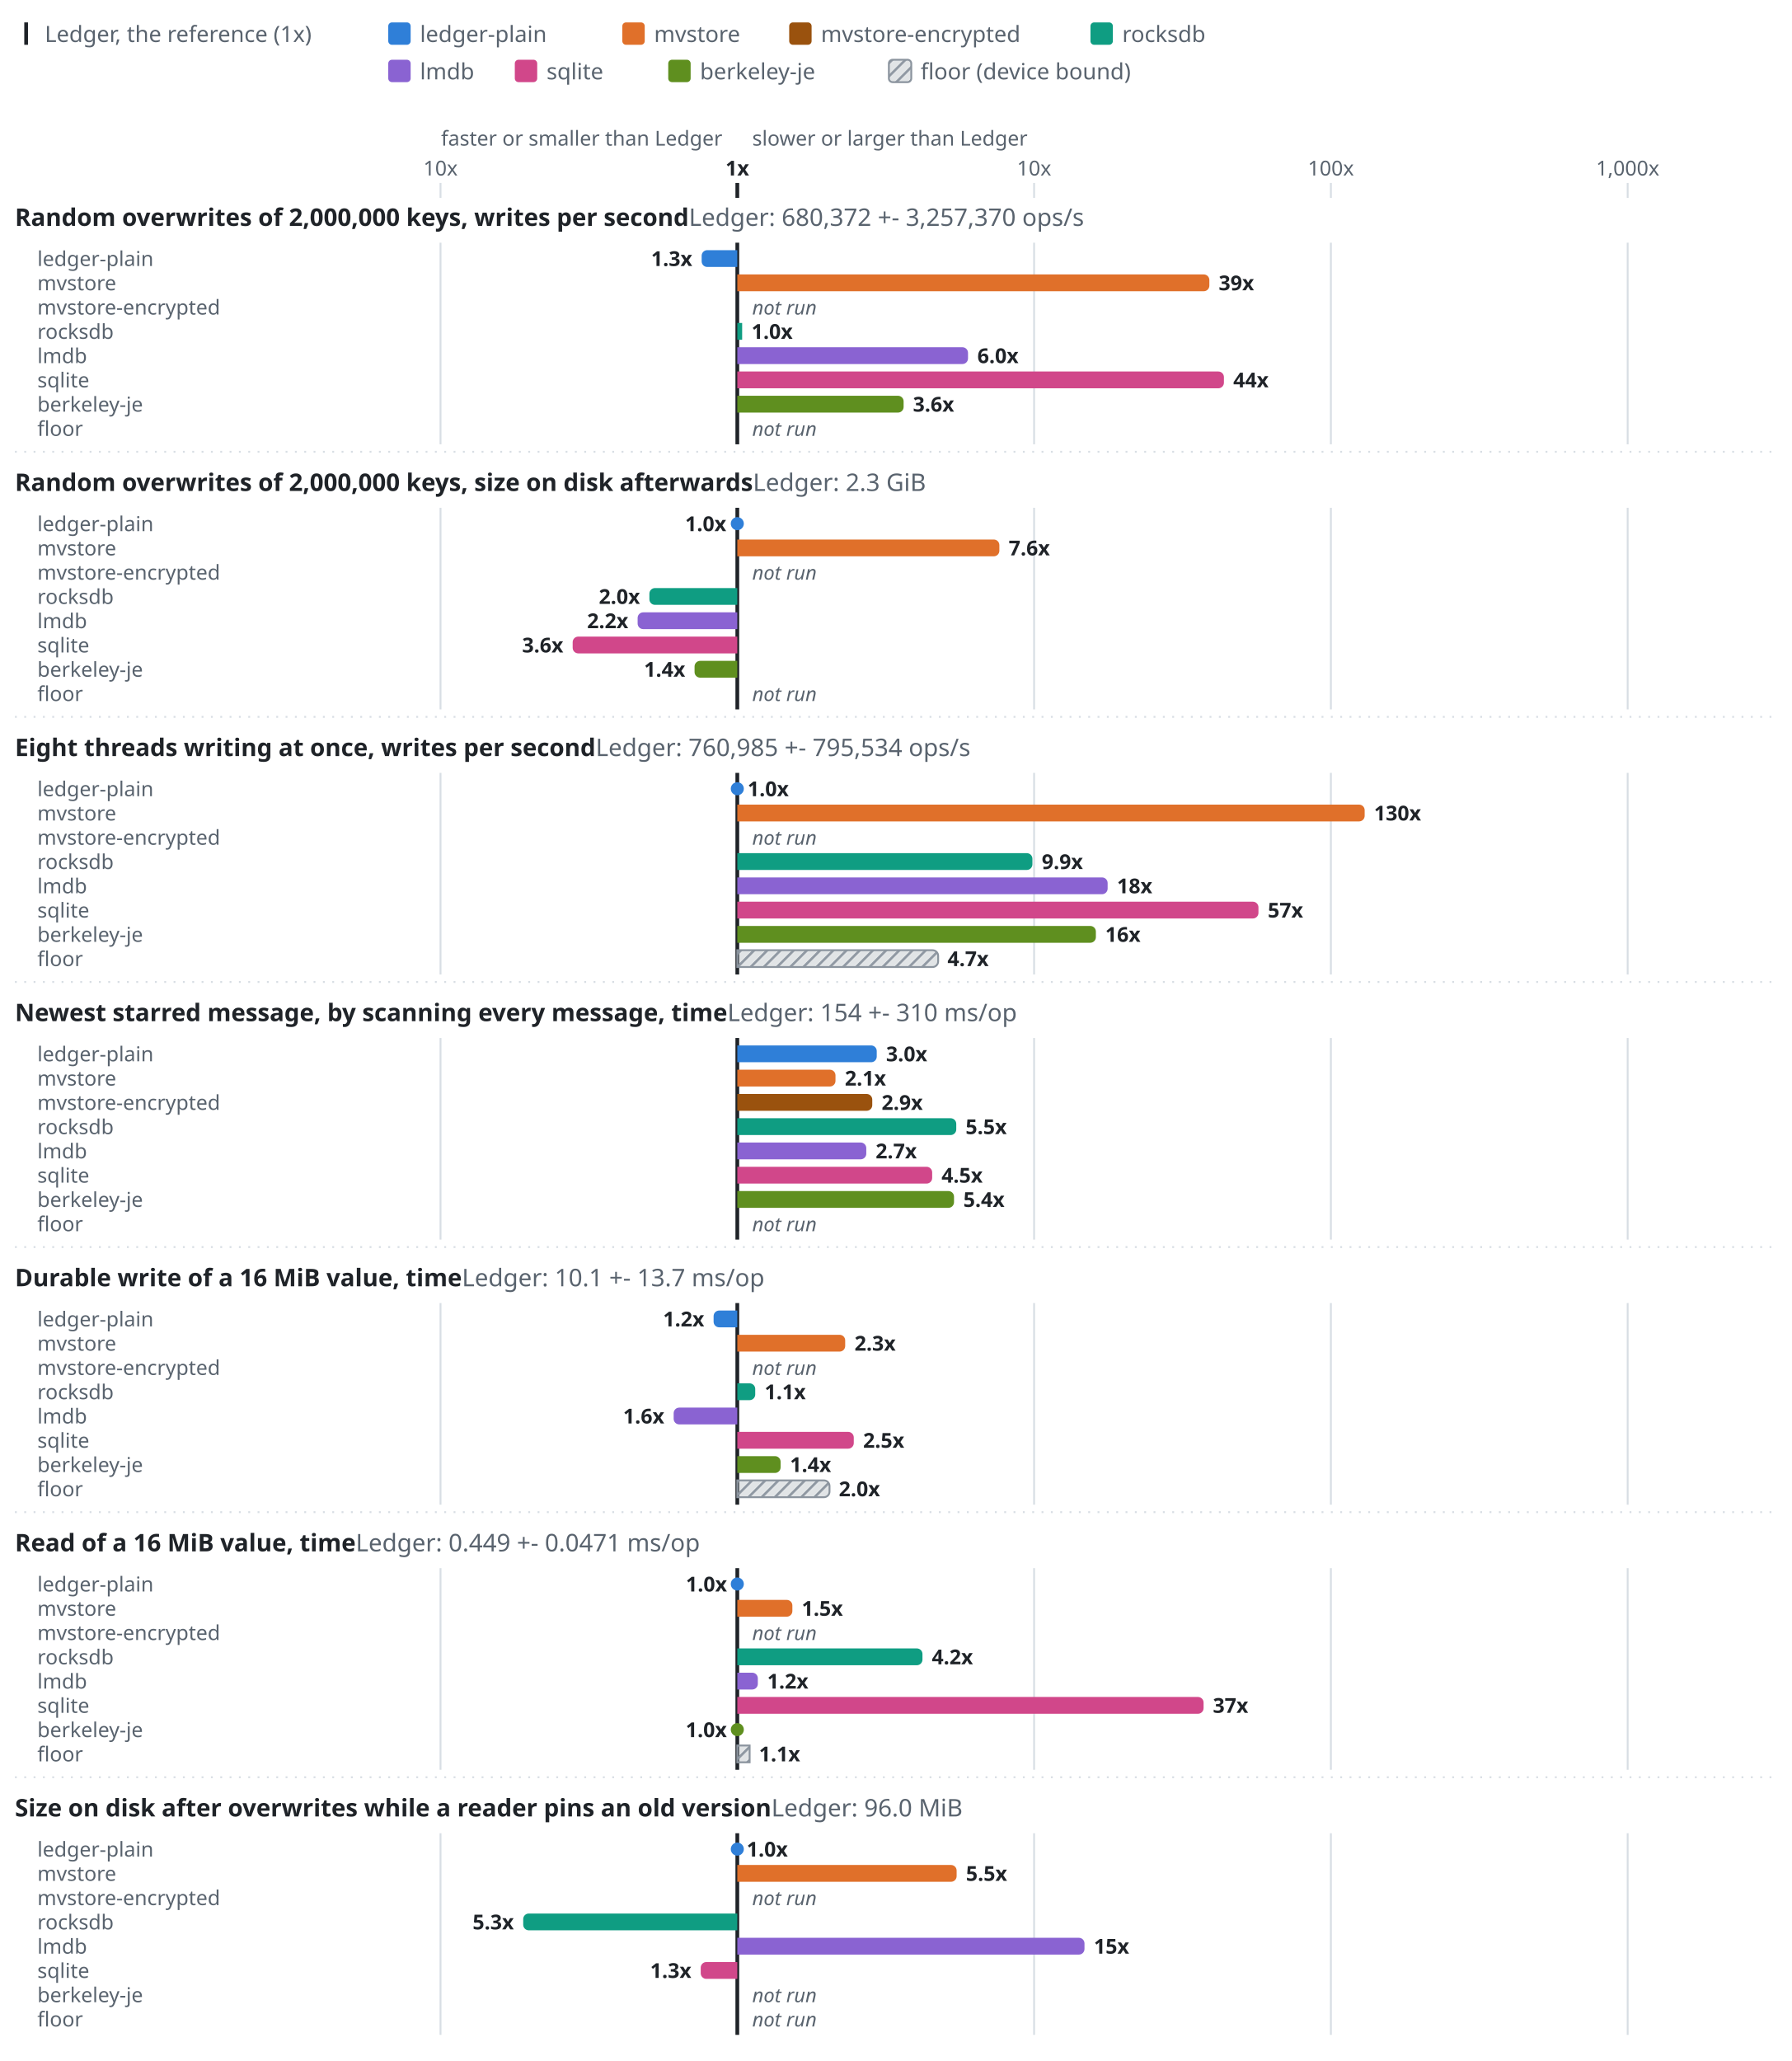
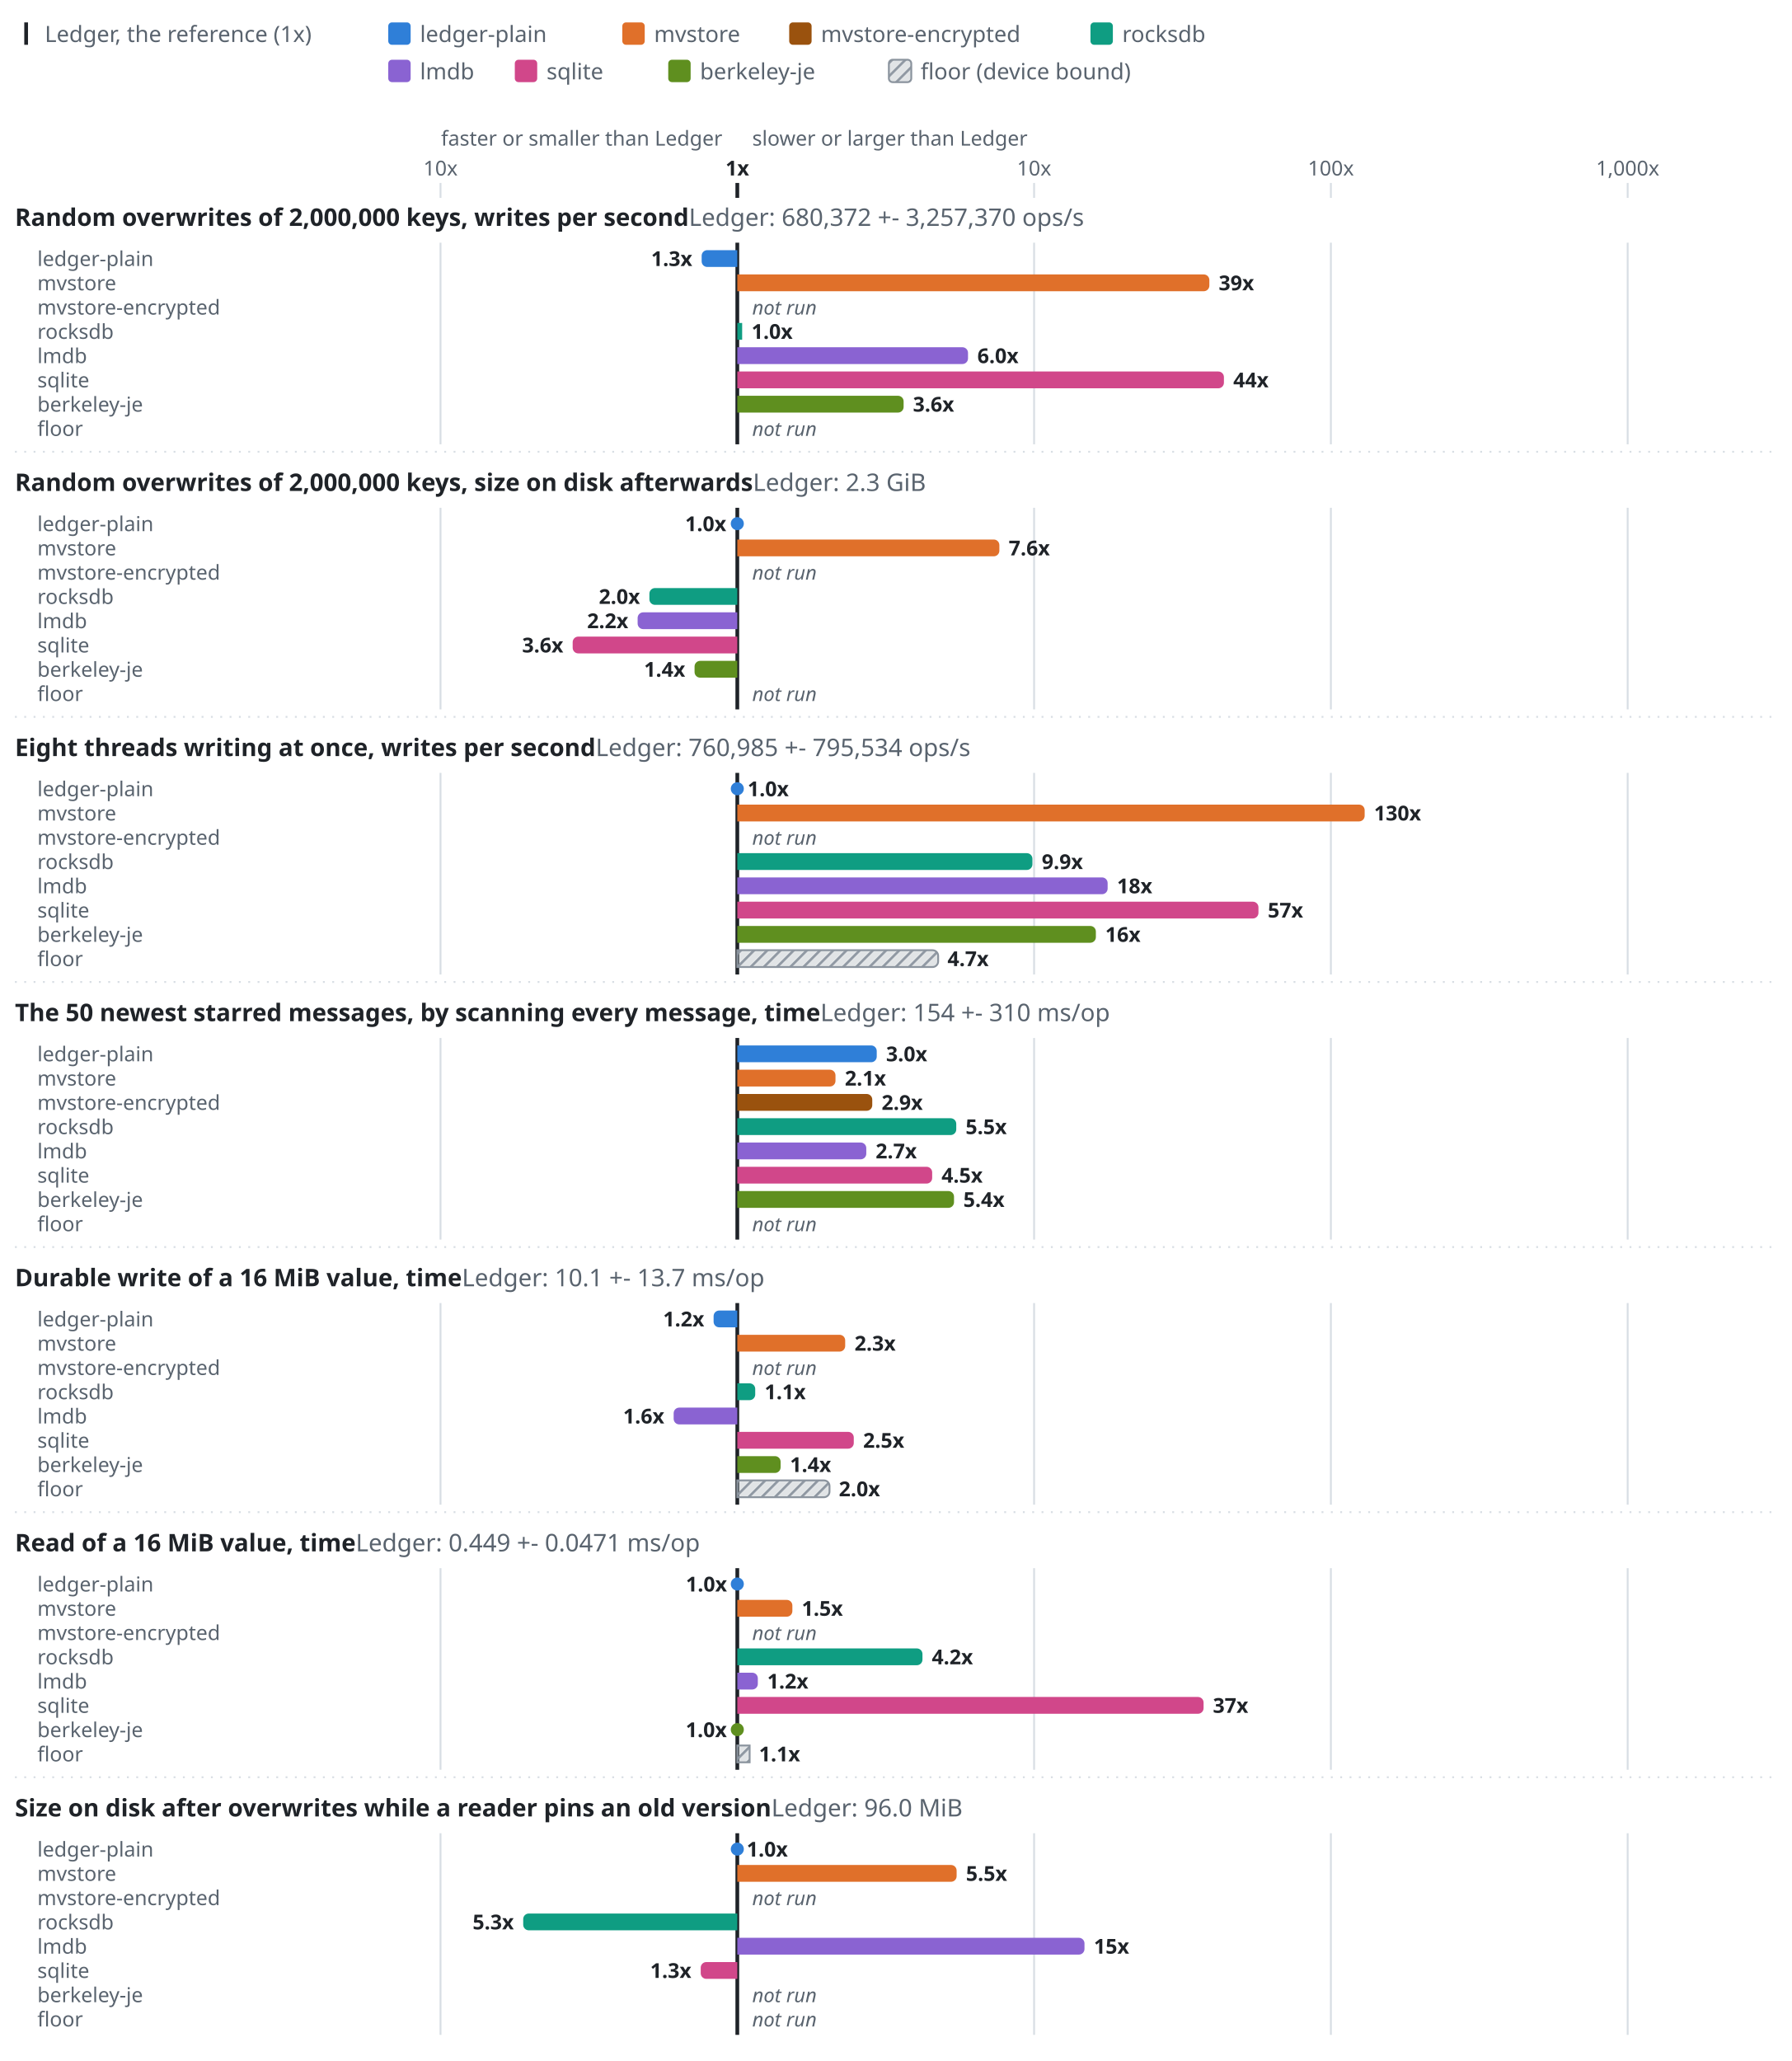
<svg xmlns="http://www.w3.org/2000/svg" viewBox="0 0 960 1104" width="960" height="1104" font-family="-apple-system, BlinkMacSystemFont, 'Segoe UI', 'Noto Sans', Helvetica, Arial, sans-serif" role="img" aria-label="Workloads Ledger is not built for on macOS: each engine's cost relative to Ledger">
  <defs>
    <pattern id="hatch" width="5" height="5" patternUnits="userSpaceOnUse" patternTransform="rotate(45)">
      <rect width="5" height="5" fill="#8b949e" fill-opacity="0.25" />
      <line x1="0" y1="0" x2="0" y2="5" stroke="#8b949e" stroke-width="2.5" />
    </pattern>
  </defs>
  <line x1="14" y1="12" x2="14" y2="24" stroke="#1f2328" stroke-width="2" />
  <text x="24" y="22.5" font-size="12" fill="#59636e">Ledger, the reference (1x)</text>
  <rect x="208" y="12" width="12" height="12" rx="2" fill="#2f7fd8" />
  <text x="225" y="22.5" font-size="12" fill="#59636e">ledger-plain</text>
  <rect x="333.4" y="12" width="12" height="12" rx="2" fill="#e0702a" />
  <text x="350.4" y="22.5" font-size="12" fill="#59636e">mvstore</text>
  <rect x="422.8" y="12" width="12" height="12" rx="2" fill="#9a520e" />
  <text x="439.8" y="22.5" font-size="12" fill="#59636e">mvstore-encrypted</text>
  <rect x="584.2" y="12" width="12" height="12" rx="2" fill="#0f9d82" />
  <text x="601.2" y="22.5" font-size="12" fill="#59636e">rocksdb</text>
  <rect x="208" y="32" width="12" height="12" rx="2" fill="#8a63d2" />
  <text x="225" y="42.5" font-size="12" fill="#59636e">lmdb</text>
  <rect x="275.8" y="32" width="12" height="12" rx="2" fill="#d1478a" />
  <text x="292.8" y="42.5" font-size="12" fill="#59636e">sqlite</text>
  <rect x="358.0" y="32" width="12" height="12" rx="2" fill="#5f8f1f" />
  <text x="375.0" y="42.5" font-size="12" fill="#59636e">berkeley-je</text>
  <rect x="476.2" y="32" width="12" height="12" rx="2" fill="url(#hatch)" stroke="#8b949e" stroke-width="1" />
  <text x="493.2" y="42.5" font-size="12" fill="#59636e">floor (device bound)</text>
  <text x="387.0" y="78" font-size="11" text-anchor="end" fill="#59636e">faster or smaller than Ledger</text>
  <text x="403.0" y="78" font-size="11" fill="#59636e">slower or larger than Ledger</text>
  <line x1="236.0" y1="98.0" x2="236.0" y2="106.0" stroke="#d8dee4" stroke-width="1" />
  <line x1="395.0" y1="98.0" x2="395.0" y2="106.0" stroke="#1f2328" stroke-width="2" />
  <line x1="554.0" y1="98.0" x2="554.0" y2="106.0" stroke="#d8dee4" stroke-width="1" />
  <line x1="713.0" y1="98.0" x2="713.0" y2="106.0" stroke="#d8dee4" stroke-width="1" />
  <line x1="872.0" y1="98.0" x2="872.0" y2="106.0" stroke="#d8dee4" stroke-width="1" />
  <text x="236.0" y="94" font-size="11" text-anchor="middle" fill="#59636e">10x</text>
  <text x="395.0" y="94" font-size="11" text-anchor="middle" fill="#1f2328" font-weight="600">1x</text>
  <text x="554.0" y="94" font-size="11" text-anchor="middle" fill="#59636e">10x</text>
  <text x="713.0" y="94" font-size="11" text-anchor="middle" fill="#59636e">100x</text>
  <text x="872.0" y="94" font-size="11" text-anchor="middle" fill="#59636e">1,000x</text>
  <text x="8" y="121" font-size="13" font-weight="600" fill="#1f2328">Random overwrites of 2,000,000 keys, writes per second<tspan font-weight="400" fill="#59636e">  Ledger: 680,372 +- 3,257,370 ops/s</tspan>
  </text>
  <line x1="236.0" y1="130.0" x2="236.0" y2="238.0" stroke="#d8dee4" stroke-width="1" />
  <line x1="395.0" y1="130.0" x2="395.0" y2="238.0" stroke="#1f2328" stroke-width="2" />
  <line x1="554.0" y1="130.0" x2="554.0" y2="238.0" stroke="#d8dee4" stroke-width="1" />
  <line x1="713.0" y1="130.0" x2="713.0" y2="238.0" stroke="#d8dee4" stroke-width="1" />
  <line x1="872.0" y1="130.0" x2="872.0" y2="238.0" stroke="#d8dee4" stroke-width="1" />
  <text x="20" y="142.5" font-size="11" fill="#59636e">ledger-plain</text>
  <path d="M395.0,134.0H378.9a3,3 0 0 0 -3,3v3a3,3 0 0 0 3,3H395.0z" fill="#2f7fd8" />
  <text x="370.9" y="142.5" font-size="11" font-weight="600" text-anchor="end" fill="#1f2328">1.3x</text>
  <text x="20" y="155.5" font-size="11" fill="#59636e">mvstore</text>
  <path d="M395.0,147.0H644.9a3,3 0 0 1 3,3v3a3,3 0 0 1 -3,3H395.0z" fill="#e0702a" />
  <text x="652.9" y="155.5" font-size="11" font-weight="600" fill="#1f2328">39x</text>
  <text x="20" y="168.5" font-size="11" fill="#59636e">mvstore-encrypted</text>
  <text x="403.0" y="168.5" font-size="10.5" font-style="italic" fill="#59636e">not run</text>
  <text x="20" y="181.5" font-size="11" fill="#59636e">rocksdb</text>
  <path d="M395.0,173.0h2.6v9h-2.6z" fill="#0f9d82" />
  <text x="402.6" y="181.5" font-size="11" font-weight="600" fill="#1f2328">1.0x</text>
  <text x="20" y="194.5" font-size="11" fill="#59636e">lmdb</text>
  <path d="M395.0,186.0H515.6a3,3 0 0 1 3,3v3a3,3 0 0 1 -3,3H395.0z" fill="#8a63d2" />
  <text x="523.6" y="194.5" font-size="11" font-weight="600" fill="#1f2328">6.0x</text>
  <text x="20" y="207.5" font-size="11" fill="#59636e">sqlite</text>
  <path d="M395.0,199.0H652.7a3,3 0 0 1 3,3v3a3,3 0 0 1 -3,3H395.0z" fill="#d1478a" />
  <text x="660.7" y="207.5" font-size="11" font-weight="600" fill="#1f2328">44x</text>
  <text x="20" y="220.5" font-size="11" fill="#59636e">berkeley-je</text>
  <path d="M395.0,212.0H481.1a3,3 0 0 1 3,3v3a3,3 0 0 1 -3,3H395.0z" fill="#5f8f1f" />
  <text x="489.1" y="220.5" font-size="11" font-weight="600" fill="#1f2328">3.6x</text>
  <text x="20" y="233.5" font-size="11" fill="#59636e">floor</text>
  <text x="403.0" y="233.5" font-size="10.5" font-style="italic" fill="#59636e">not run</text>
  <line x1="8" y1="242.0" x2="952" y2="242.0" stroke="#d8dee4" stroke-width="1" stroke-dasharray="1 4" />
  <text x="8" y="263" font-size="13" font-weight="600" fill="#1f2328">Random overwrites of 2,000,000 keys, size on disk afterwards<tspan font-weight="400" fill="#59636e">  Ledger: 2.3 GiB</tspan>
  </text>
  <line x1="236.0" y1="272.0" x2="236.0" y2="380.0" stroke="#d8dee4" stroke-width="1" />
  <line x1="395.0" y1="272.0" x2="395.0" y2="380.0" stroke="#1f2328" stroke-width="2" />
  <line x1="554.0" y1="272.0" x2="554.0" y2="380.0" stroke="#d8dee4" stroke-width="1" />
  <line x1="713.0" y1="272.0" x2="713.0" y2="380.0" stroke="#d8dee4" stroke-width="1" />
  <line x1="872.0" y1="272.0" x2="872.0" y2="380.0" stroke="#d8dee4" stroke-width="1" />
  <text x="20" y="284.5" font-size="11" fill="#59636e">ledger-plain</text>
  <circle cx="395.0" cy="280.5" r="3.5" fill="#2f7fd8" />
  <text x="389.1" y="284.5" font-size="11" font-weight="600" text-anchor="end" fill="#1f2328">1.0x</text>
  <text x="20" y="297.5" font-size="11" fill="#59636e">mvstore</text>
  <path d="M395.0,289.0H532.4a3,3 0 0 1 3,3v3a3,3 0 0 1 -3,3H395.0z" fill="#e0702a" />
  <text x="540.4" y="297.5" font-size="11" font-weight="600" fill="#1f2328">7.6x</text>
  <text x="20" y="310.5" font-size="11" fill="#59636e">mvstore-encrypted</text>
  <text x="403.0" y="310.5" font-size="10.5" font-style="italic" fill="#59636e">not run</text>
  <text x="20" y="323.5" font-size="11" fill="#59636e">rocksdb</text>
  <path d="M395.0,315.0H350.9a3,3 0 0 0 -3,3v3a3,3 0 0 0 3,3H395.0z" fill="#0f9d82" />
  <text x="342.9" y="323.5" font-size="11" font-weight="600" text-anchor="end" fill="#1f2328">2.0x</text>
  <text x="20" y="336.5" font-size="11" fill="#59636e">lmdb</text>
  <path d="M395.0,328.0H344.6a3,3 0 0 0 -3,3v3a3,3 0 0 0 3,3H395.0z" fill="#8a63d2" />
  <text x="336.6" y="336.5" font-size="11" font-weight="600" text-anchor="end" fill="#1f2328">2.2x</text>
  <text x="20" y="349.5" font-size="11" fill="#59636e">sqlite</text>
  <path d="M395.0,341.0H309.8a3,3 0 0 0 -3,3v3a3,3 0 0 0 3,3H395.0z" fill="#d1478a" />
  <text x="301.8" y="349.5" font-size="11" font-weight="600" text-anchor="end" fill="#1f2328">3.6x</text>
  <text x="20" y="362.5" font-size="11" fill="#59636e">berkeley-je</text>
  <path d="M395.0,354.0H375.1a3,3 0 0 0 -3,3v3a3,3 0 0 0 3,3H395.0z" fill="#5f8f1f" />
  <text x="367.1" y="362.5" font-size="11" font-weight="600" text-anchor="end" fill="#1f2328">1.4x</text>
  <text x="20" y="375.5" font-size="11" fill="#59636e">floor</text>
  <text x="403.0" y="375.5" font-size="10.5" font-style="italic" fill="#59636e">not run</text>
  <line x1="8" y1="384.0" x2="952" y2="384.0" stroke="#d8dee4" stroke-width="1" stroke-dasharray="1 4" />
  <text x="8" y="405" font-size="13" font-weight="600" fill="#1f2328">Eight threads writing at once, writes per second<tspan font-weight="400" fill="#59636e">  Ledger: 760,985 +- 795,534 ops/s</tspan>
  </text>
  <line x1="236.0" y1="414.0" x2="236.0" y2="522.0" stroke="#d8dee4" stroke-width="1" />
  <line x1="395.0" y1="414.0" x2="395.0" y2="522.0" stroke="#1f2328" stroke-width="2" />
  <line x1="554.0" y1="414.0" x2="554.0" y2="522.0" stroke="#d8dee4" stroke-width="1" />
  <line x1="713.0" y1="414.0" x2="713.0" y2="522.0" stroke="#d8dee4" stroke-width="1" />
  <line x1="872.0" y1="414.0" x2="872.0" y2="522.0" stroke="#d8dee4" stroke-width="1" />
  <text x="20" y="426.5" font-size="11" fill="#59636e">ledger-plain</text>
  <circle cx="395.0" cy="422.5" r="3.5" fill="#2f7fd8" />
  <text x="400.5" y="426.5" font-size="11" font-weight="600" fill="#1f2328">1.0x</text>
  <text x="20" y="439.5" font-size="11" fill="#59636e">mvstore</text>
  <path d="M395.0,431.0H728.1a3,3 0 0 1 3,3v3a3,3 0 0 1 -3,3H395.0z" fill="#e0702a" />
  <text x="736.1" y="439.5" font-size="11" font-weight="600" fill="#1f2328">130x</text>
  <text x="20" y="452.5" font-size="11" fill="#59636e">mvstore-encrypted</text>
  <text x="403.0" y="452.5" font-size="10.5" font-style="italic" fill="#59636e">not run</text>
  <text x="20" y="465.5" font-size="11" fill="#59636e">rocksdb</text>
  <path d="M395.0,457.0H550.1a3,3 0 0 1 3,3v3a3,3 0 0 1 -3,3H395.0z" fill="#0f9d82" />
  <text x="558.1" y="465.5" font-size="11" font-weight="600" fill="#1f2328">9.9x</text>
  <text x="20" y="478.5" font-size="11" fill="#59636e">lmdb</text>
  <path d="M395.0,470.0H590.4a3,3 0 0 1 3,3v3a3,3 0 0 1 -3,3H395.0z" fill="#8a63d2" />
  <text x="598.4" y="478.5" font-size="11" font-weight="600" fill="#1f2328">18x</text>
  <text x="20" y="491.5" font-size="11" fill="#59636e">sqlite</text>
  <path d="M395.0,483.0H671.2a3,3 0 0 1 3,3v3a3,3 0 0 1 -3,3H395.0z" fill="#d1478a" />
  <text x="679.2" y="491.5" font-size="11" font-weight="600" fill="#1f2328">57x</text>
  <text x="20" y="504.5" font-size="11" fill="#59636e">berkeley-je</text>
  <path d="M395.0,496.0H584.1a3,3 0 0 1 3,3v3a3,3 0 0 1 -3,3H395.0z" fill="#5f8f1f" />
  <text x="592.1" y="504.5" font-size="11" font-weight="600" fill="#1f2328">16x</text>
  <text x="20" y="517.5" font-size="11" fill="#59636e">floor</text>
  <path d="M395.0,509.0H499.6a3,3 0 0 1 3,3v3a3,3 0 0 1 -3,3H395.0z" fill="url(#hatch)" stroke="#8b949e" stroke-width="1" />
  <text x="507.6" y="517.5" font-size="11" font-weight="600" fill="#1f2328">4.7x</text>
  <line x1="8" y1="526.0" x2="952" y2="526.0" stroke="#d8dee4" stroke-width="1" stroke-dasharray="1 4" />
-   <text x="8" y="547" font-size="13" font-weight="600" fill="#1f2328">Newest starred message, by scanning every message, time<tspan font-weight="400" fill="#59636e">  Ledger: 154 +- 310 ms/op</tspan>
+   <text x="8" y="547" font-size="13" font-weight="600" fill="#1f2328">The 50 newest starred messages, by scanning every message, time<tspan font-weight="400" fill="#59636e">  Ledger: 154 +- 310 ms/op</tspan>
  </text>
  <line x1="236.0" y1="556.0" x2="236.0" y2="664.0" stroke="#d8dee4" stroke-width="1" />
  <line x1="395.0" y1="556.0" x2="395.0" y2="664.0" stroke="#1f2328" stroke-width="2" />
  <line x1="554.0" y1="556.0" x2="554.0" y2="664.0" stroke="#d8dee4" stroke-width="1" />
  <line x1="713.0" y1="556.0" x2="713.0" y2="664.0" stroke="#d8dee4" stroke-width="1" />
  <line x1="872.0" y1="556.0" x2="872.0" y2="664.0" stroke="#d8dee4" stroke-width="1" />
  <text x="20" y="568.5" font-size="11" fill="#59636e">ledger-plain</text>
  <path d="M395.0,560.0H466.7a3,3 0 0 1 3,3v3a3,3 0 0 1 -3,3H395.0z" fill="#2f7fd8" />
  <text x="474.7" y="568.5" font-size="11" font-weight="600" fill="#1f2328">3.0x</text>
  <text x="20" y="581.5" font-size="11" fill="#59636e">mvstore</text>
  <path d="M395.0,573.0H444.6a3,3 0 0 1 3,3v3a3,3 0 0 1 -3,3H395.0z" fill="#e0702a" />
  <text x="452.6" y="581.5" font-size="11" font-weight="600" fill="#1f2328">2.1x</text>
  <text x="20" y="594.5" font-size="11" fill="#59636e">mvstore-encrypted</text>
  <path d="M395.0,586.0H464.3a3,3 0 0 1 3,3v3a3,3 0 0 1 -3,3H395.0z" fill="#9a520e" />
  <text x="472.3" y="594.5" font-size="11" font-weight="600" fill="#1f2328">2.9x</text>
  <text x="20" y="607.5" font-size="11" fill="#59636e">rocksdb</text>
  <path d="M395.0,599.0H509.3a3,3 0 0 1 3,3v3a3,3 0 0 1 -3,3H395.0z" fill="#0f9d82" />
  <text x="517.3" y="607.5" font-size="11" font-weight="600" fill="#1f2328">5.5x</text>
  <text x="20" y="620.5" font-size="11" fill="#59636e">lmdb</text>
  <path d="M395.0,612.0H461.1a3,3 0 0 1 3,3v3a3,3 0 0 1 -3,3H395.0z" fill="#8a63d2" />
  <text x="469.1" y="620.5" font-size="11" font-weight="600" fill="#1f2328">2.7x</text>
  <text x="20" y="633.5" font-size="11" fill="#59636e">sqlite</text>
  <path d="M395.0,625.0H496.4a3,3 0 0 1 3,3v3a3,3 0 0 1 -3,3H395.0z" fill="#d1478a" />
  <text x="504.4" y="633.5" font-size="11" font-weight="600" fill="#1f2328">4.5x</text>
  <text x="20" y="646.5" font-size="11" fill="#59636e">berkeley-je</text>
  <path d="M395.0,638.0H508.1a3,3 0 0 1 3,3v3a3,3 0 0 1 -3,3H395.0z" fill="#5f8f1f" />
  <text x="516.1" y="646.5" font-size="11" font-weight="600" fill="#1f2328">5.4x</text>
  <text x="20" y="659.5" font-size="11" fill="#59636e">floor</text>
  <text x="403.0" y="659.5" font-size="10.5" font-style="italic" fill="#59636e">not run</text>
  <line x1="8" y1="668.0" x2="952" y2="668.0" stroke="#d8dee4" stroke-width="1" stroke-dasharray="1 4" />
  <text x="8" y="689" font-size="13" font-weight="600" fill="#1f2328">Durable write of a 16 MiB value, time<tspan font-weight="400" fill="#59636e">  Ledger: 10.1 +- 13.7 ms/op</tspan>
  </text>
  <line x1="236.0" y1="698.0" x2="236.0" y2="806.0" stroke="#d8dee4" stroke-width="1" />
  <line x1="395.0" y1="698.0" x2="395.0" y2="806.0" stroke="#1f2328" stroke-width="2" />
  <line x1="554.0" y1="698.0" x2="554.0" y2="806.0" stroke="#d8dee4" stroke-width="1" />
  <line x1="713.0" y1="698.0" x2="713.0" y2="806.0" stroke="#d8dee4" stroke-width="1" />
  <line x1="872.0" y1="698.0" x2="872.0" y2="806.0" stroke="#d8dee4" stroke-width="1" />
  <text x="20" y="710.5" font-size="11" fill="#59636e">ledger-plain</text>
  <path d="M395.0,702.0H385.3a3,3 0 0 0 -3,3v3a3,3 0 0 0 3,3H395.0z" fill="#2f7fd8" />
  <text x="377.3" y="710.5" font-size="11" font-weight="600" text-anchor="end" fill="#1f2328">1.2x</text>
  <text x="20" y="723.5" font-size="11" fill="#59636e">mvstore</text>
  <path d="M395.0,715.0H449.8a3,3 0 0 1 3,3v3a3,3 0 0 1 -3,3H395.0z" fill="#e0702a" />
  <text x="457.8" y="723.5" font-size="11" font-weight="600" fill="#1f2328">2.3x</text>
  <text x="20" y="736.5" font-size="11" fill="#59636e">mvstore-encrypted</text>
  <text x="403.0" y="736.5" font-size="10.5" font-style="italic" fill="#59636e">not run</text>
  <text x="20" y="749.5" font-size="11" fill="#59636e">rocksdb</text>
  <path d="M395.0,741.0H401.6a3,3 0 0 1 3,3v3a3,3 0 0 1 -3,3H395.0z" fill="#0f9d82" />
  <text x="409.6" y="749.5" font-size="11" font-weight="600" fill="#1f2328">1.1x</text>
  <text x="20" y="762.5" font-size="11" fill="#59636e">lmdb</text>
  <path d="M395.0,754.0H363.9a3,3 0 0 0 -3,3v3a3,3 0 0 0 3,3H395.0z" fill="#8a63d2" />
  <text x="355.9" y="762.5" font-size="11" font-weight="600" text-anchor="end" fill="#1f2328">1.6x</text>
  <text x="20" y="775.5" font-size="11" fill="#59636e">sqlite</text>
  <path d="M395.0,767.0H454.4a3,3 0 0 1 3,3v3a3,3 0 0 1 -3,3H395.0z" fill="#d1478a" />
  <text x="462.4" y="775.5" font-size="11" font-weight="600" fill="#1f2328">2.5x</text>
  <text x="20" y="788.5" font-size="11" fill="#59636e">berkeley-je</text>
  <path d="M395.0,780.0H415.2a3,3 0 0 1 3,3v3a3,3 0 0 1 -3,3H395.0z" fill="#5f8f1f" />
  <text x="423.2" y="788.5" font-size="11" font-weight="600" fill="#1f2328">1.4x</text>
  <text x="20" y="801.5" font-size="11" fill="#59636e">floor</text>
  <path d="M395.0,793.0H441.4a3,3 0 0 1 3,3v3a3,3 0 0 1 -3,3H395.0z" fill="url(#hatch)" stroke="#8b949e" stroke-width="1" />
  <text x="449.4" y="801.5" font-size="11" font-weight="600" fill="#1f2328">2.0x</text>
  <line x1="8" y1="810.0" x2="952" y2="810.0" stroke="#d8dee4" stroke-width="1" stroke-dasharray="1 4" />
  <text x="8" y="831" font-size="13" font-weight="600" fill="#1f2328">Read of a 16 MiB value, time<tspan font-weight="400" fill="#59636e">  Ledger: 0.449 +- 0.0471 ms/op</tspan>
  </text>
  <line x1="236.0" y1="840.0" x2="236.0" y2="948.0" stroke="#d8dee4" stroke-width="1" />
  <line x1="395.0" y1="840.0" x2="395.0" y2="948.0" stroke="#1f2328" stroke-width="2" />
  <line x1="554.0" y1="840.0" x2="554.0" y2="948.0" stroke="#d8dee4" stroke-width="1" />
  <line x1="713.0" y1="840.0" x2="713.0" y2="948.0" stroke="#d8dee4" stroke-width="1" />
  <line x1="872.0" y1="840.0" x2="872.0" y2="948.0" stroke="#d8dee4" stroke-width="1" />
  <text x="20" y="852.5" font-size="11" fill="#59636e">ledger-plain</text>
  <circle cx="395.0" cy="848.5" r="3.5" fill="#2f7fd8" />
  <text x="389.5" y="852.5" font-size="11" font-weight="600" text-anchor="end" fill="#1f2328">1.0x</text>
  <text x="20" y="865.5" font-size="11" fill="#59636e">mvstore</text>
  <path d="M395.0,857.0H421.5a3,3 0 0 1 3,3v3a3,3 0 0 1 -3,3H395.0z" fill="#e0702a" />
  <text x="429.5" y="865.5" font-size="11" font-weight="600" fill="#1f2328">1.5x</text>
  <text x="20" y="878.5" font-size="11" fill="#59636e">mvstore-encrypted</text>
  <text x="403.0" y="878.5" font-size="10.5" font-style="italic" fill="#59636e">not run</text>
  <text x="20" y="891.5" font-size="11" fill="#59636e">rocksdb</text>
  <path d="M395.0,883.0H491.2a3,3 0 0 1 3,3v3a3,3 0 0 1 -3,3H395.0z" fill="#0f9d82" />
  <text x="499.2" y="891.5" font-size="11" font-weight="600" fill="#1f2328">4.2x</text>
  <text x="20" y="904.5" font-size="11" fill="#59636e">lmdb</text>
  <path d="M395.0,896.0H403.0a3,3 0 0 1 3,3v3a3,3 0 0 1 -3,3H395.0z" fill="#8a63d2" />
  <text x="411.0" y="904.5" font-size="11" font-weight="600" fill="#1f2328">1.2x</text>
  <text x="20" y="917.5" font-size="11" fill="#59636e">sqlite</text>
  <path d="M395.0,909.0H641.8a3,3 0 0 1 3,3v3a3,3 0 0 1 -3,3H395.0z" fill="#d1478a" />
  <text x="649.8" y="917.5" font-size="11" font-weight="600" fill="#1f2328">37x</text>
  <text x="20" y="930.5" font-size="11" fill="#59636e">berkeley-je</text>
  <circle cx="395.0" cy="926.5" r="3.5" fill="#5f8f1f" />
  <text x="389.4" y="930.5" font-size="11" font-weight="600" text-anchor="end" fill="#1f2328">1.0x</text>
  <text x="20" y="943.5" font-size="11" fill="#59636e">floor</text>
  <path d="M395.0,935.0h6.6v9h-6.6z" fill="url(#hatch)" stroke="#8b949e" stroke-width="1" />
  <text x="406.6" y="943.5" font-size="11" font-weight="600" fill="#1f2328">1.1x</text>
  <line x1="8" y1="952.0" x2="952" y2="952.0" stroke="#d8dee4" stroke-width="1" stroke-dasharray="1 4" />
  <text x="8" y="973" font-size="13" font-weight="600" fill="#1f2328">Size on disk after overwrites while a reader pins an old version<tspan font-weight="400" fill="#59636e">  Ledger: 96.0 MiB</tspan>
  </text>
  <line x1="236.0" y1="982.0" x2="236.0" y2="1090.0" stroke="#d8dee4" stroke-width="1" />
  <line x1="395.0" y1="982.0" x2="395.0" y2="1090.0" stroke="#1f2328" stroke-width="2" />
  <line x1="554.0" y1="982.0" x2="554.0" y2="1090.0" stroke="#d8dee4" stroke-width="1" />
  <line x1="713.0" y1="982.0" x2="713.0" y2="1090.0" stroke="#d8dee4" stroke-width="1" />
  <line x1="872.0" y1="982.0" x2="872.0" y2="1090.0" stroke="#d8dee4" stroke-width="1" />
  <text x="20" y="994.5" font-size="11" fill="#59636e">ledger-plain</text>
  <circle cx="395.0" cy="990.5" r="3.5" fill="#2f7fd8" />
  <text x="400.0" y="994.5" font-size="11" font-weight="600" fill="#1f2328">1.0x</text>
  <text x="20" y="1007.5" font-size="11" fill="#59636e">mvstore</text>
  <path d="M395.0,999.0H509.5a3,3 0 0 1 3,3v3a3,3 0 0 1 -3,3H395.0z" fill="#e0702a" />
  <text x="517.5" y="1007.5" font-size="11" font-weight="600" fill="#1f2328">5.5x</text>
  <text x="20" y="1020.5" font-size="11" fill="#59636e">mvstore-encrypted</text>
  <text x="403.0" y="1020.5" font-size="10.5" font-style="italic" fill="#59636e">not run</text>
  <text x="20" y="1033.5" font-size="11" fill="#59636e">rocksdb</text>
  <path d="M395.0,1025.0H283.3a3,3 0 0 0 -3,3v3a3,3 0 0 0 3,3H395.0z" fill="#0f9d82" />
  <text x="275.3" y="1033.5" font-size="11" font-weight="600" text-anchor="end" fill="#1f2328">5.3x</text>
  <text x="20" y="1046.5" font-size="11" fill="#59636e">lmdb</text>
  <path d="M395.0,1038.0H578.0a3,3 0 0 1 3,3v3a3,3 0 0 1 -3,3H395.0z" fill="#8a63d2" />
  <text x="586.0" y="1046.5" font-size="11" font-weight="600" fill="#1f2328">15x</text>
  <text x="20" y="1059.5" font-size="11" fill="#59636e">sqlite</text>
  <path d="M395.0,1051.0H378.4a3,3 0 0 0 -3,3v3a3,3 0 0 0 3,3H395.0z" fill="#d1478a" />
  <text x="370.4" y="1059.5" font-size="11" font-weight="600" text-anchor="end" fill="#1f2328">1.3x</text>
  <text x="20" y="1072.5" font-size="11" fill="#59636e">berkeley-je</text>
  <text x="403.0" y="1072.5" font-size="10.5" font-style="italic" fill="#59636e">not run</text>
  <text x="20" y="1085.5" font-size="11" fill="#59636e">floor</text>
  <text x="403.0" y="1085.5" font-size="10.5" font-style="italic" fill="#59636e">not run</text>
</svg>
